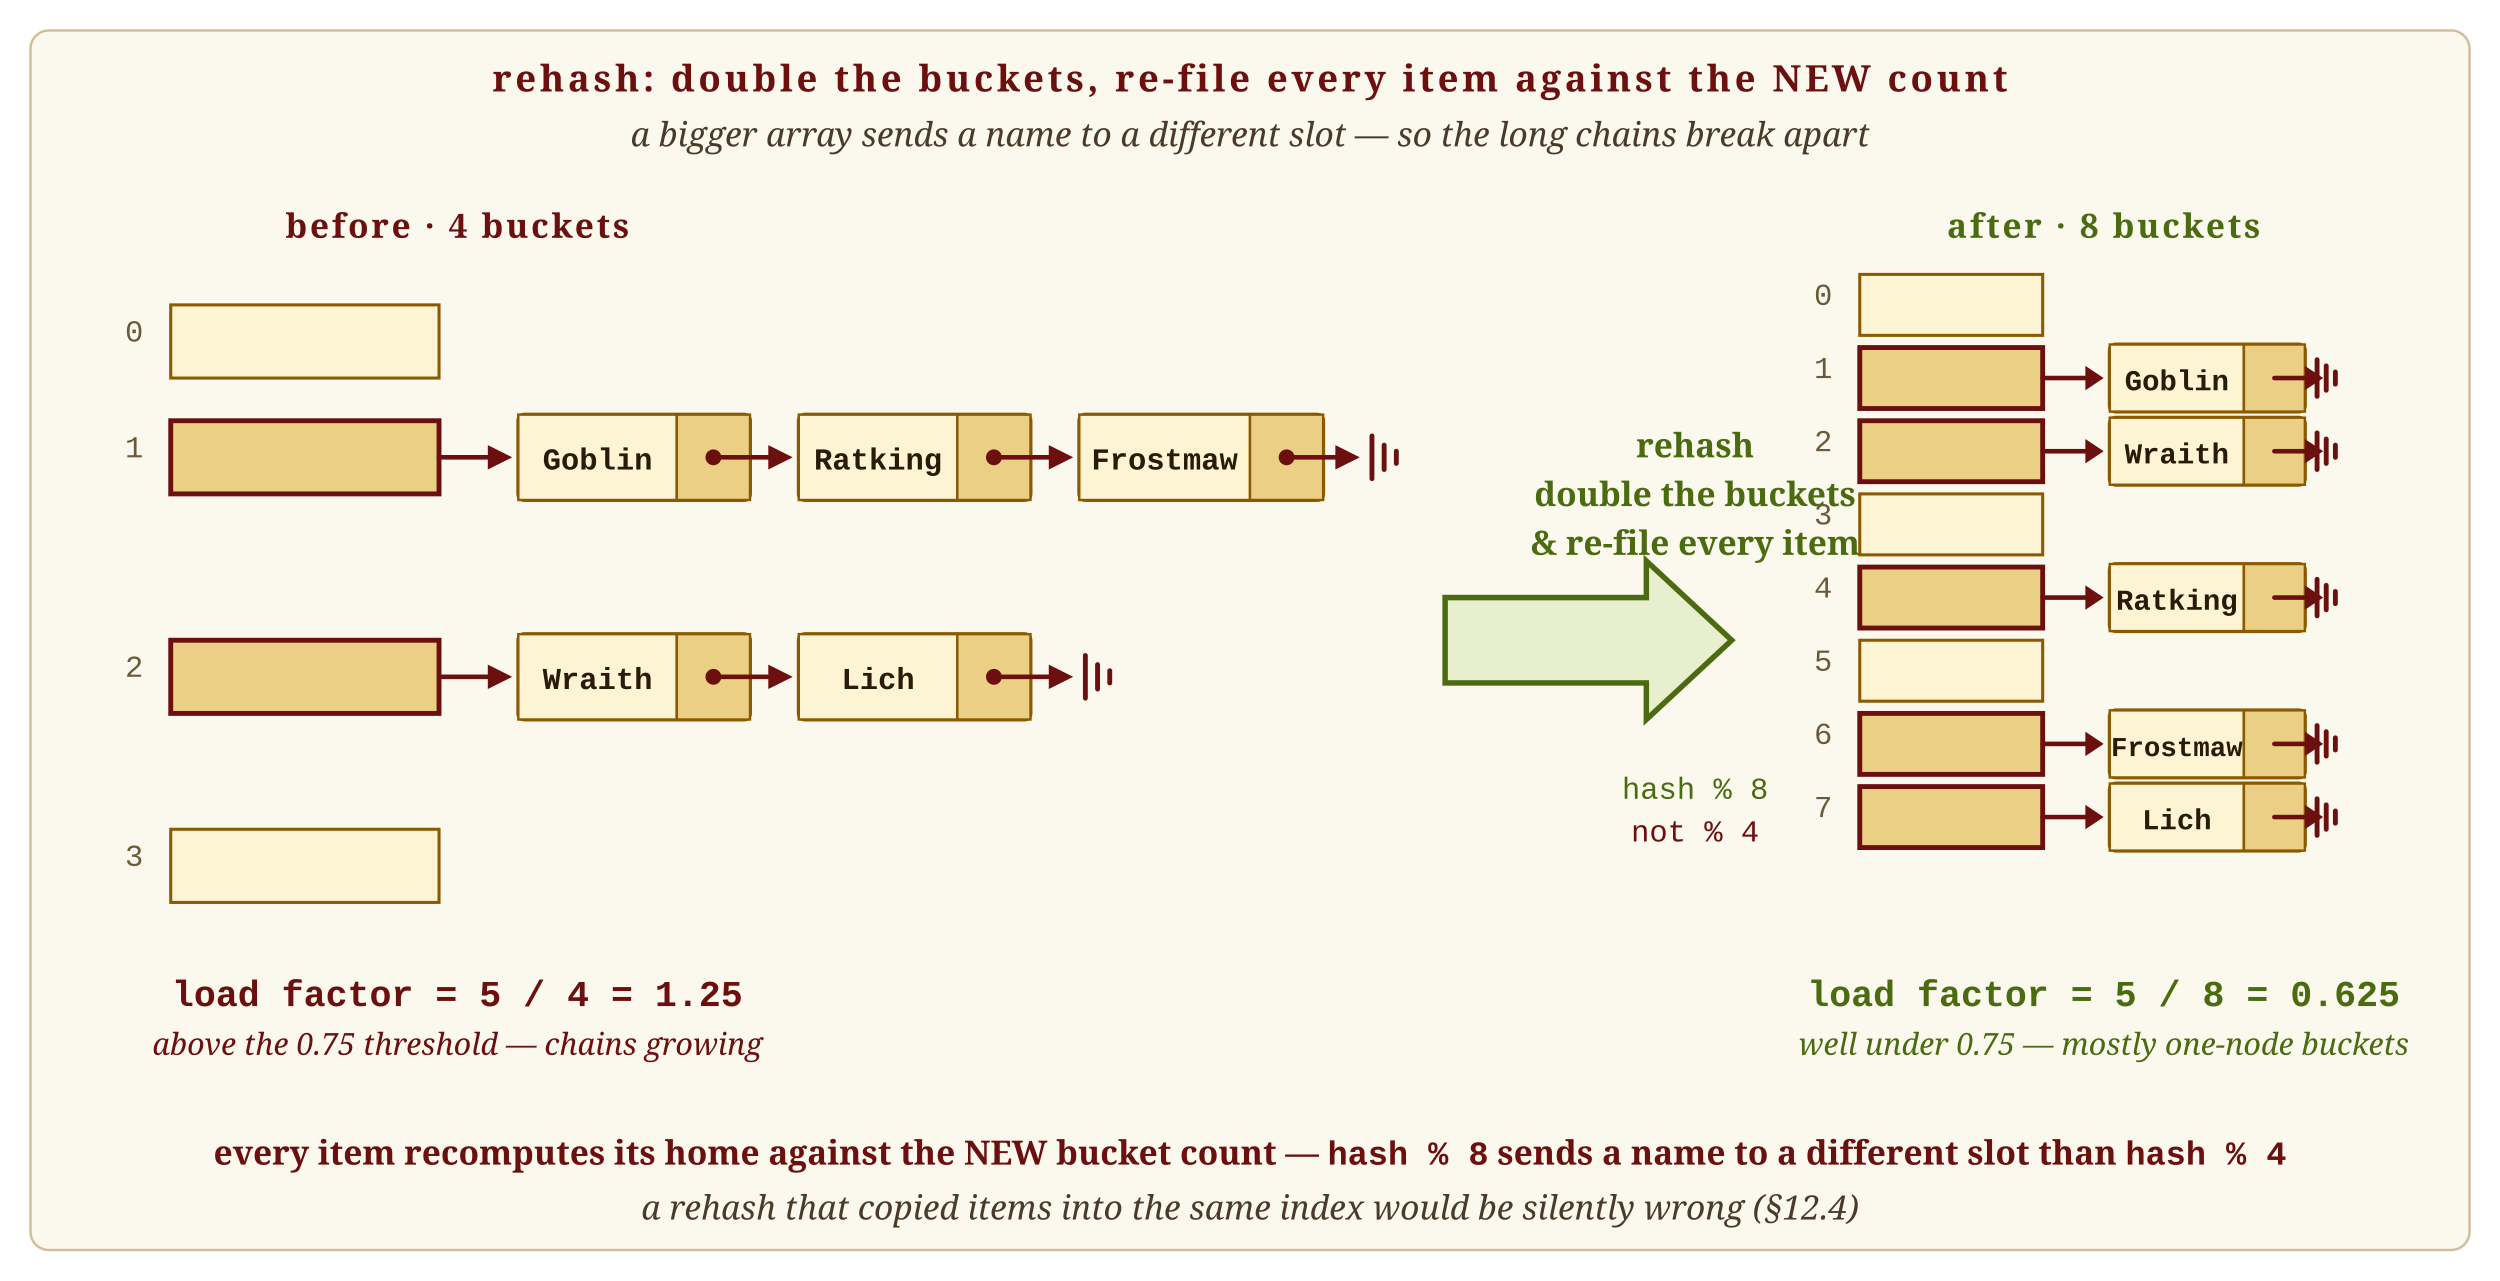
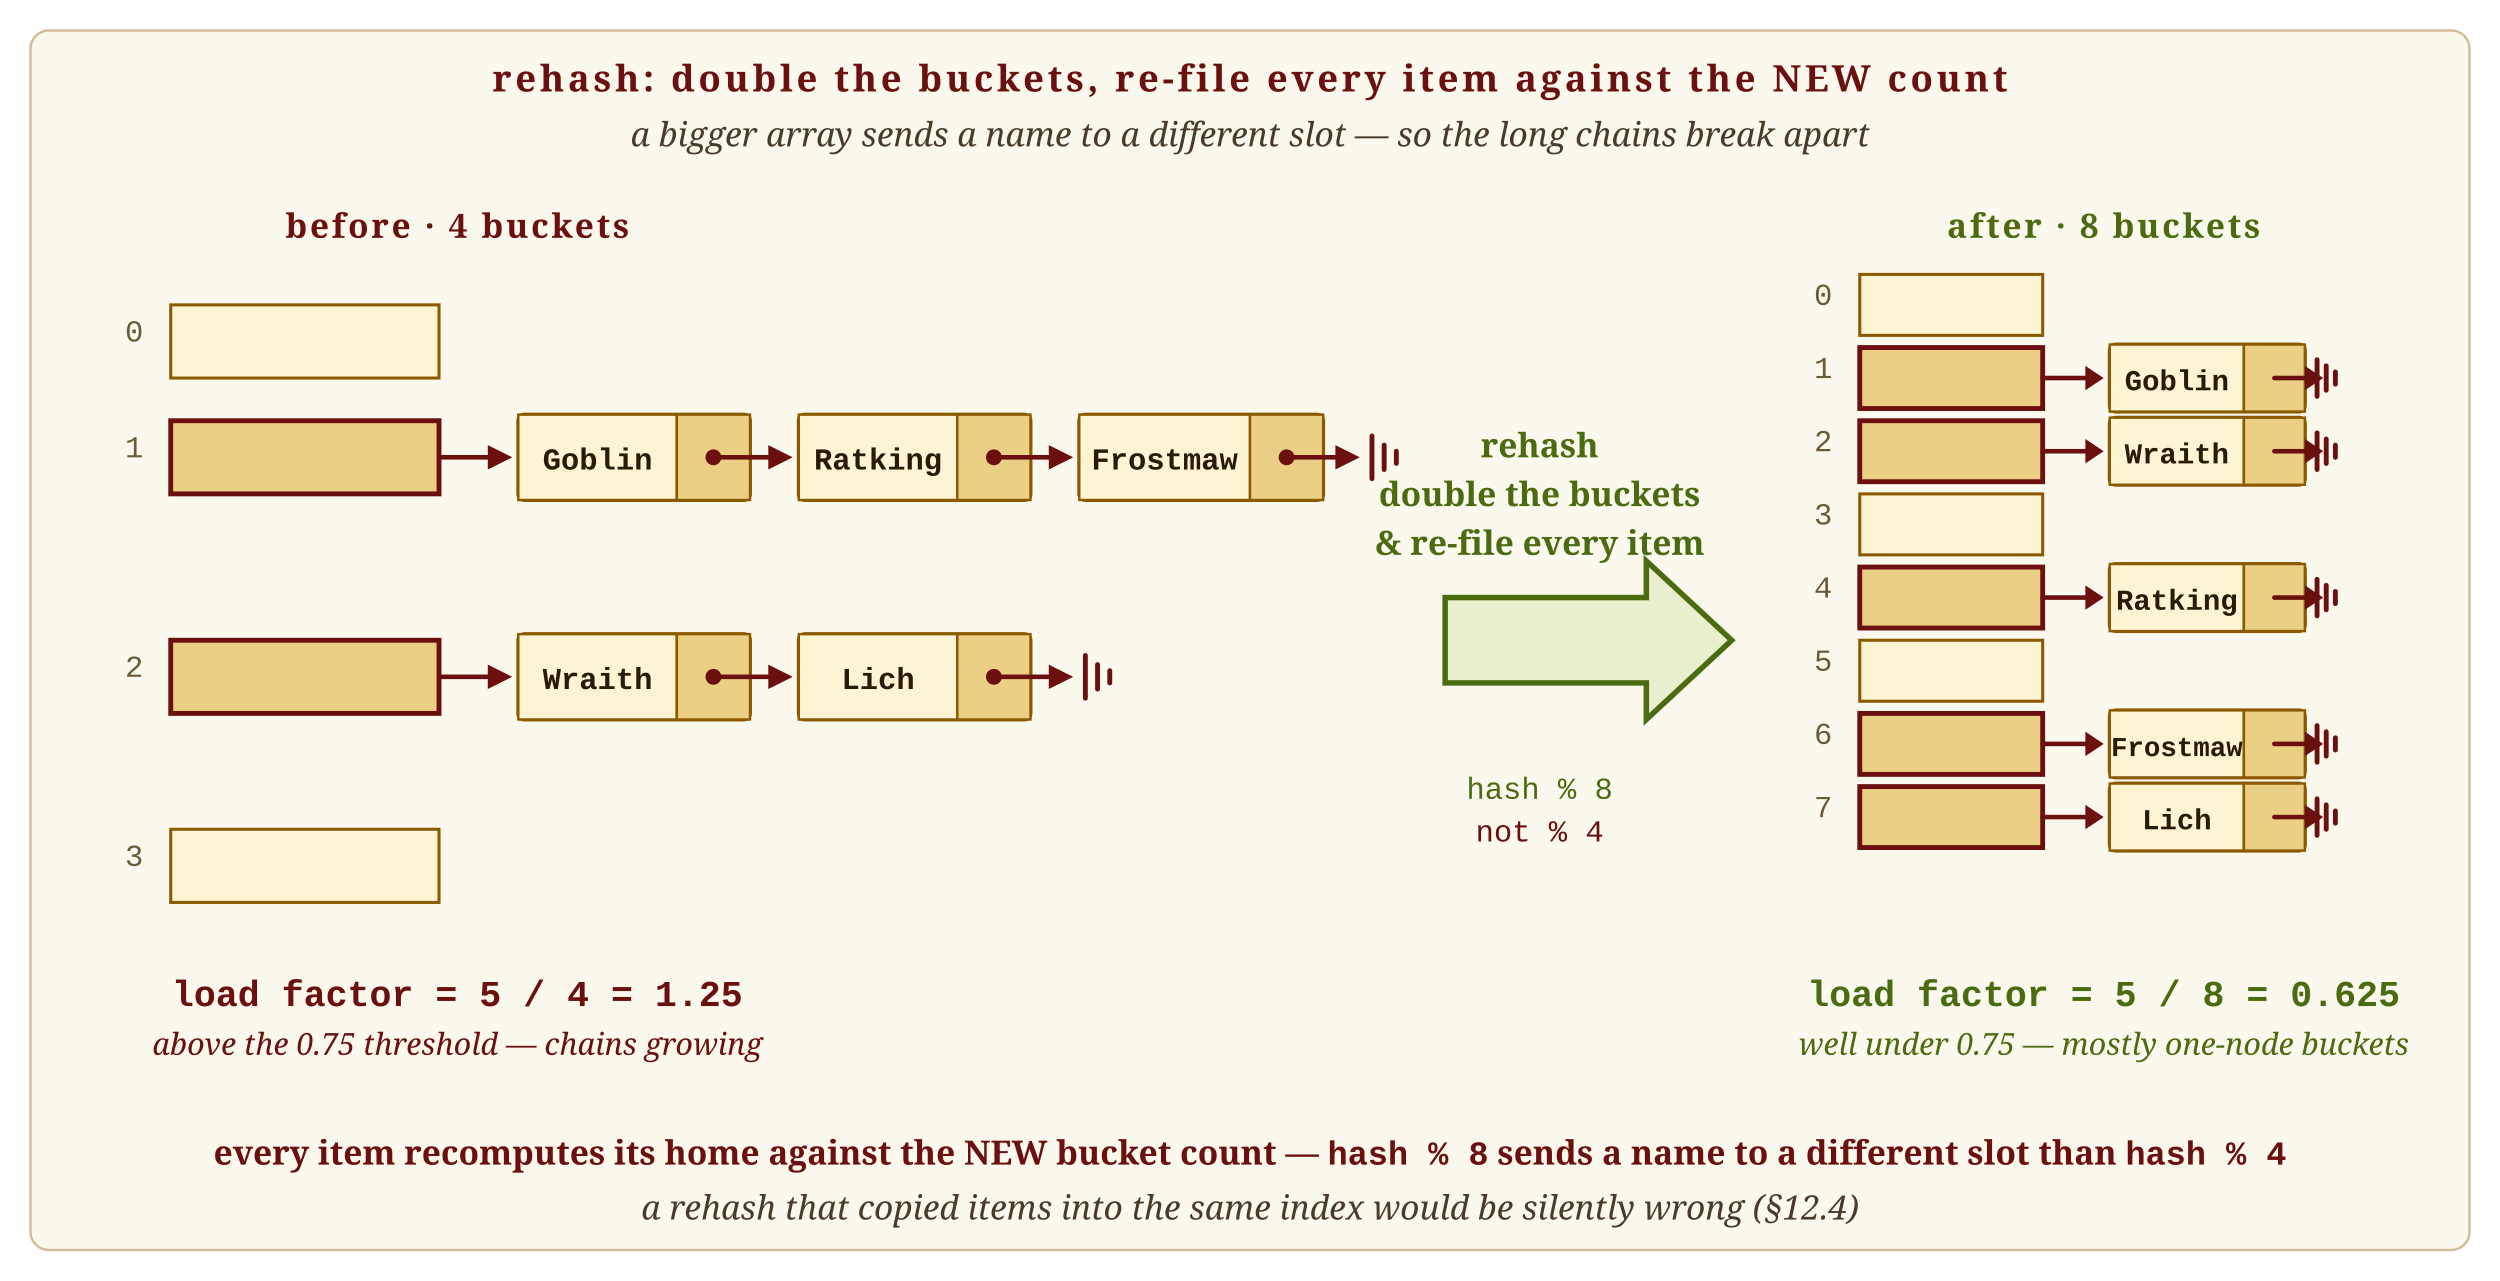
<svg xmlns="http://www.w3.org/2000/svg" viewBox="0 0 820 420" role="img" aria-labelledby="hr-title hr-desc">
  <style>
    .panel       { fill: #f6efd5; stroke: #8b5a00; stroke-width: 0.8; opacity: 0.4; }
    .bucket      { fill: #fdf4d3; stroke: #8b5a00; stroke-width: 1.0; }
    .bucket-full { fill: #eacf85; stroke: #6b0f0f; stroke-width: 1.6; }
    .node-outer  { fill: #f2e4bc; stroke: #8b5a00; stroke-width: 1.3; }
    .node-data   { fill: #fdf4d3; stroke: #8b5a00; stroke-width: 0.8; }
    .node-next   { fill: #eacf85; stroke: #8b5a00; stroke-width: 0.8; }
    .pointer-dot { fill: #6b0f0f; }
    .arrow-line  { stroke: #6b0f0f; stroke-width: 1.5; fill: none; stroke-linecap: round; }
    .arrow-fill  { fill: #6b0f0f; }
    .ground-line { stroke: #6b0f0f; stroke-width: 1.6; fill: none; stroke-linecap: round; }
    .bigarrow    { fill: #e7efcf; stroke: #4a6b0f; stroke-width: 1.8; }
    .panel-title { font-family: Georgia, serif; font-size: 12px; fill: #6b0f0f; font-weight: 700; text-anchor: middle; text-transform: uppercase; letter-spacing: 0.10em; }
    .subtitle    { font-family: Georgia, serif; font-size: 11px; fill: #4a3a2a; font-style: italic; text-anchor: middle; }
    .side-title  { font-family: Georgia, serif; font-size: 11px; font-weight: 700; text-anchor: middle; text-transform: uppercase; letter-spacing: 0.08em; }
    .t-before    { fill: #6b0f0f; }
    .t-after     { fill: #4a6b0f; }
    .idx         { font-family: Consolas, 'Courier New', monospace; font-size: 10px; fill: #6b5a3a; text-anchor: middle; }
    .code        { font-family: Consolas, 'Courier New', monospace; font-size: 11px; fill: #2a1a0a; font-weight: 700; text-anchor: middle; }
    .cell-label  { font-family: Georgia, serif; font-size: 8px; fill: #8b5a00; font-style: italic; text-anchor: middle; }
    .lf          { font-family: Consolas, 'Courier New', monospace; font-size: 12px; font-weight: 700; text-anchor: middle; }
    .lf-bad      { fill: #6b0f0f; }
    .lf-good     { fill: #4a6b0f; }
    .lf-note     { font-family: Georgia, serif; font-size: 10px; font-style: italic; text-anchor: middle; }
    .arrow-text  { font-family: Georgia, serif; font-size: 11px; fill: #4a6b0f; font-weight: 700; text-anchor: middle; }
    .arrow-sub   { font-family: Consolas, 'Courier New', monospace; font-size: 10px; fill: #4a6b0f; text-anchor: middle; }
    .note        { font-family: Georgia, serif; font-size: 11px; fill: #4a3a2a; font-style: italic; text-anchor: middle; }
    .note-strong { font-family: Georgia, serif; font-size: 11px; fill: #6b0f0f; font-weight: 700; text-anchor: middle; }
  </style>
  <rect class="panel" x="10" y="10" width="800" height="400" rx="6" />
  <text class="panel-title" x="410" y="30">rehash: double the buckets, re-file every item against the NEW count</text>
  <text class="subtitle" x="410" y="48">a bigger array sends a name to a different slot — so the long chains break apart</text>
  <text class="side-title t-before" x="150" y="78">before · 4 buckets</text>
  <text class="idx" x="44" y="112">0</text>
  <rect class="bucket" x="56" y="100" width="88" height="24" />
  <text class="idx" x="44" y="150">1</text>
  <rect class="bucket-full" x="56" y="138" width="88" height="24" />
  <text class="idx" x="44" y="222">2</text>
  <rect class="bucket-full" x="56" y="210" width="88" height="24" />
  <text class="idx" x="44" y="284">3</text>
  <rect class="bucket" x="56" y="272" width="88" height="24" />
  <line class="arrow-line" x1="144" y1="150" x2="160" y2="150" />
  <polygon class="arrow-fill" points="160,146 168,150 160,154" />
  <g>
    <rect class="node-outer" x="170" y="136" width="76" height="28" rx="2" />
    <rect class="node-data" x="170" y="136" width="52" height="28" />
    <rect class="node-next" x="222" y="136" width="24" height="28" />
    <text class="code" x="196" y="154" style="font-size:10px">Goblin</text>
    <circle class="pointer-dot" cx="234" cy="150" r="2.6" />
  </g>
  <line class="arrow-line" x1="234" y1="150" x2="252" y2="150" />
  <polygon class="arrow-fill" points="252,146 260,150 252,154" />
  <g>
    <rect class="node-outer" x="262" y="136" width="76" height="28" rx="2" />
    <rect class="node-data" x="262" y="136" width="52" height="28" />
    <rect class="node-next" x="314" y="136" width="24" height="28" />
    <text class="code" x="288" y="154" style="font-size:10px">Ratking</text>
    <circle class="pointer-dot" cx="326" cy="150" r="2.6" />
  </g>
  <line class="arrow-line" x1="326" y1="150" x2="344" y2="150" />
  <polygon class="arrow-fill" points="344,146 352,150 344,154" />
  <g>
    <rect class="node-outer" x="354" y="136" width="80" height="28" rx="2" />
    <rect class="node-data" x="354" y="136" width="56" height="28" />
    <rect class="node-next" x="410" y="136" width="24" height="28" />
    <text class="code" x="382" y="154" style="font-size:10px">Frostmaw</text>
    <circle class="pointer-dot" cx="422" cy="150" r="2.6" />
  </g>
  <line class="arrow-line" x1="422" y1="150" x2="438" y2="150" />
  <polygon class="arrow-fill" points="438,146 446,150 438,154" />
  <line class="ground-line" x1="450" y1="143" x2="450" y2="157" />
  <line class="ground-line" x1="454" y1="146" x2="454" y2="154" />
  <line class="ground-line" x1="458" y1="148" x2="458" y2="152" />
  <line class="arrow-line" x1="144" y1="222" x2="160" y2="222" />
  <polygon class="arrow-fill" points="160,218 168,222 160,226" />
  <g>
    <rect class="node-outer" x="170" y="208" width="76" height="28" rx="2" />
    <rect class="node-data" x="170" y="208" width="52" height="28" />
    <rect class="node-next" x="222" y="208" width="24" height="28" />
    <text class="code" x="196" y="226" style="font-size:10px">Wraith</text>
    <circle class="pointer-dot" cx="234" cy="222" r="2.6" />
  </g>
  <line class="arrow-line" x1="234" y1="222" x2="252" y2="222" />
  <polygon class="arrow-fill" points="252,218 260,222 252,226" />
  <g>
    <rect class="node-outer" x="262" y="208" width="76" height="28" rx="2" />
    <rect class="node-data" x="262" y="208" width="52" height="28" />
    <rect class="node-next" x="314" y="208" width="24" height="28" />
    <text class="code" x="288" y="226" style="font-size:10px">Lich</text>
    <circle class="pointer-dot" cx="326" cy="222" r="2.6" />
  </g>
  <line class="arrow-line" x1="326" y1="222" x2="344" y2="222" />
  <polygon class="arrow-fill" points="344,218 352,222 344,226" />
  <line class="ground-line" x1="356" y1="215" x2="356" y2="229" />
  <line class="ground-line" x1="360" y1="218" x2="360" y2="226" />
  <line class="ground-line" x1="364" y1="220" x2="364" y2="224" />
  <text class="lf lf-bad" x="150" y="330">load factor = 5 / 4 = 1.25</text>
  <text class="lf-note lf-bad" x="150" y="346">above the 0.75 threshold — chains growing</text>
  <path class="bigarrow" d="M474,196 H540 V184 L568,210 L540,236 V224 H474 Z" />
-   <text class="arrow-text" x="556" y="150">rehash</text>
-   <text class="arrow-text" x="556" y="166">double the buckets</text>
-   <text class="arrow-text" x="556" y="182">&amp; re-file every item</text>
-   <text class="arrow-sub" x="556" y="262">hash % 8</text>
-   <text class="arrow-sub" x="556" y="276" style="fill:#6b0f0f">not  % 4</text>
+   <text class="arrow-text" x="505" y="150">rehash</text>
+   <text class="arrow-text" x="505" y="166">double the buckets</text>
+   <text class="arrow-text" x="505" y="182">&amp; re-file every item</text>
+   <text class="arrow-sub" x="505" y="262">hash % 8</text>
+   <text class="arrow-sub" x="505" y="276" style="fill:#6b0f0f">not  % 4</text>
  <text class="side-title t-after" x="690" y="78">after · 8 buckets</text>
  <text class="idx" x="598" y="100">0</text>
  <rect class="bucket" x="610" y="90" width="60" height="20" />
  <text class="idx" x="598" y="124">1</text>
  <rect class="bucket-full" x="610" y="114" width="60" height="20" />
  <line class="arrow-line" x1="670" y1="124" x2="684" y2="124" />
  <polygon class="arrow-fill" points="684,120 690,124 684,128" />
  <rect class="node-outer" x="692" y="113" width="64" height="22" rx="2" />
  <rect class="node-data" x="692" y="113" width="44" height="22" />
  <rect class="node-next" x="736" y="113" width="20" height="22" />
  <text class="code" x="714" y="128" style="font-size:9.5px">Goblin</text>
  <line class="ground-line" x1="760" y1="118" x2="760" y2="130" />
  <line class="ground-line" x1="763" y1="120" x2="763" y2="128" />
  <line class="ground-line" x1="766" y1="122" x2="766" y2="126" />
  <line class="arrow-line" x1="746" y1="124" x2="756" y2="124" />
  <polygon class="arrow-fill" points="756,120 762,124 756,128" />
  <text class="idx" x="598" y="148">2</text>
  <rect class="bucket-full" x="610" y="138" width="60" height="20" />
  <line class="arrow-line" x1="670" y1="148" x2="684" y2="148" />
  <polygon class="arrow-fill" points="684,144 690,148 684,152" />
  <rect class="node-outer" x="692" y="137" width="64" height="22" rx="2" />
  <rect class="node-data" x="692" y="137" width="44" height="22" />
  <rect class="node-next" x="736" y="137" width="20" height="22" />
  <text class="code" x="714" y="152" style="font-size:9.5px">Wraith</text>
  <line class="ground-line" x1="760" y1="142" x2="760" y2="154" />
  <line class="ground-line" x1="763" y1="144" x2="763" y2="152" />
  <line class="ground-line" x1="766" y1="146" x2="766" y2="150" />
  <line class="arrow-line" x1="746" y1="148" x2="756" y2="148" />
  <polygon class="arrow-fill" points="756,144 762,148 756,152" />
  <text class="idx" x="598" y="172">3</text>
  <rect class="bucket" x="610" y="162" width="60" height="20" />
  <text class="idx" x="598" y="196">4</text>
  <rect class="bucket-full" x="610" y="186" width="60" height="20" />
  <line class="arrow-line" x1="670" y1="196" x2="684" y2="196" />
  <polygon class="arrow-fill" points="684,192 690,196 684,200" />
  <rect class="node-outer" x="692" y="185" width="64" height="22" rx="2" />
  <rect class="node-data" x="692" y="185" width="44" height="22" />
  <rect class="node-next" x="736" y="185" width="20" height="22" />
  <text class="code" x="714" y="200" style="font-size:9.5px">Ratking</text>
  <line class="ground-line" x1="760" y1="190" x2="760" y2="202" />
  <line class="ground-line" x1="763" y1="192" x2="763" y2="200" />
  <line class="ground-line" x1="766" y1="194" x2="766" y2="198" />
  <line class="arrow-line" x1="746" y1="196" x2="756" y2="196" />
  <polygon class="arrow-fill" points="756,192 762,196 756,200" />
  <text class="idx" x="598" y="220">5</text>
  <rect class="bucket" x="610" y="210" width="60" height="20" />
  <text class="idx" x="598" y="244">6</text>
  <rect class="bucket-full" x="610" y="234" width="60" height="20" />
  <line class="arrow-line" x1="670" y1="244" x2="684" y2="244" />
  <polygon class="arrow-fill" points="684,240 690,244 684,248" />
  <rect class="node-outer" x="692" y="233" width="64" height="22" rx="2" />
  <rect class="node-data" x="692" y="233" width="44" height="22" />
  <rect class="node-next" x="736" y="233" width="20" height="22" />
  <text class="code" x="714" y="248" style="font-size:9px">Frostmaw</text>
  <line class="ground-line" x1="760" y1="238" x2="760" y2="250" />
  <line class="ground-line" x1="763" y1="240" x2="763" y2="248" />
  <line class="ground-line" x1="766" y1="242" x2="766" y2="246" />
  <line class="arrow-line" x1="746" y1="244" x2="756" y2="244" />
  <polygon class="arrow-fill" points="756,240 762,244 756,248" />
  <text class="idx" x="598" y="268">7</text>
  <rect class="bucket-full" x="610" y="258" width="60" height="20" />
  <line class="arrow-line" x1="670" y1="268" x2="684" y2="268" />
  <polygon class="arrow-fill" points="684,264 690,268 684,272" />
  <rect class="node-outer" x="692" y="257" width="64" height="22" rx="2" />
  <rect class="node-data" x="692" y="257" width="44" height="22" />
  <rect class="node-next" x="736" y="257" width="20" height="22" />
  <text class="code" x="714" y="272" style="font-size:9.5px">Lich</text>
  <line class="ground-line" x1="760" y1="262" x2="760" y2="274" />
  <line class="ground-line" x1="763" y1="264" x2="763" y2="272" />
  <line class="ground-line" x1="766" y1="266" x2="766" y2="270" />
  <line class="arrow-line" x1="746" y1="268" x2="756" y2="268" />
  <polygon class="arrow-fill" points="756,264 762,268 756,272" />
  <text class="lf lf-good" x="690" y="330">load factor = 5 / 8 = 0.625</text>
  <text class="lf-note lf-good" x="690" y="346">well under 0.75 — mostly one-node buckets</text>
  <text class="note-strong" x="410" y="382">every item recomputes its home against the NEW bucket count — <tspan style="font-family:Consolas,'Courier New',monospace">hash % 8</tspan> sends a name to a different slot than <tspan style="font-family:Consolas,'Courier New',monospace">hash % 4</tspan>
  </text>
  <text class="note" x="410" y="400">a rehash that copied items into the same index would be silently wrong (§12.4)</text>
</svg>
